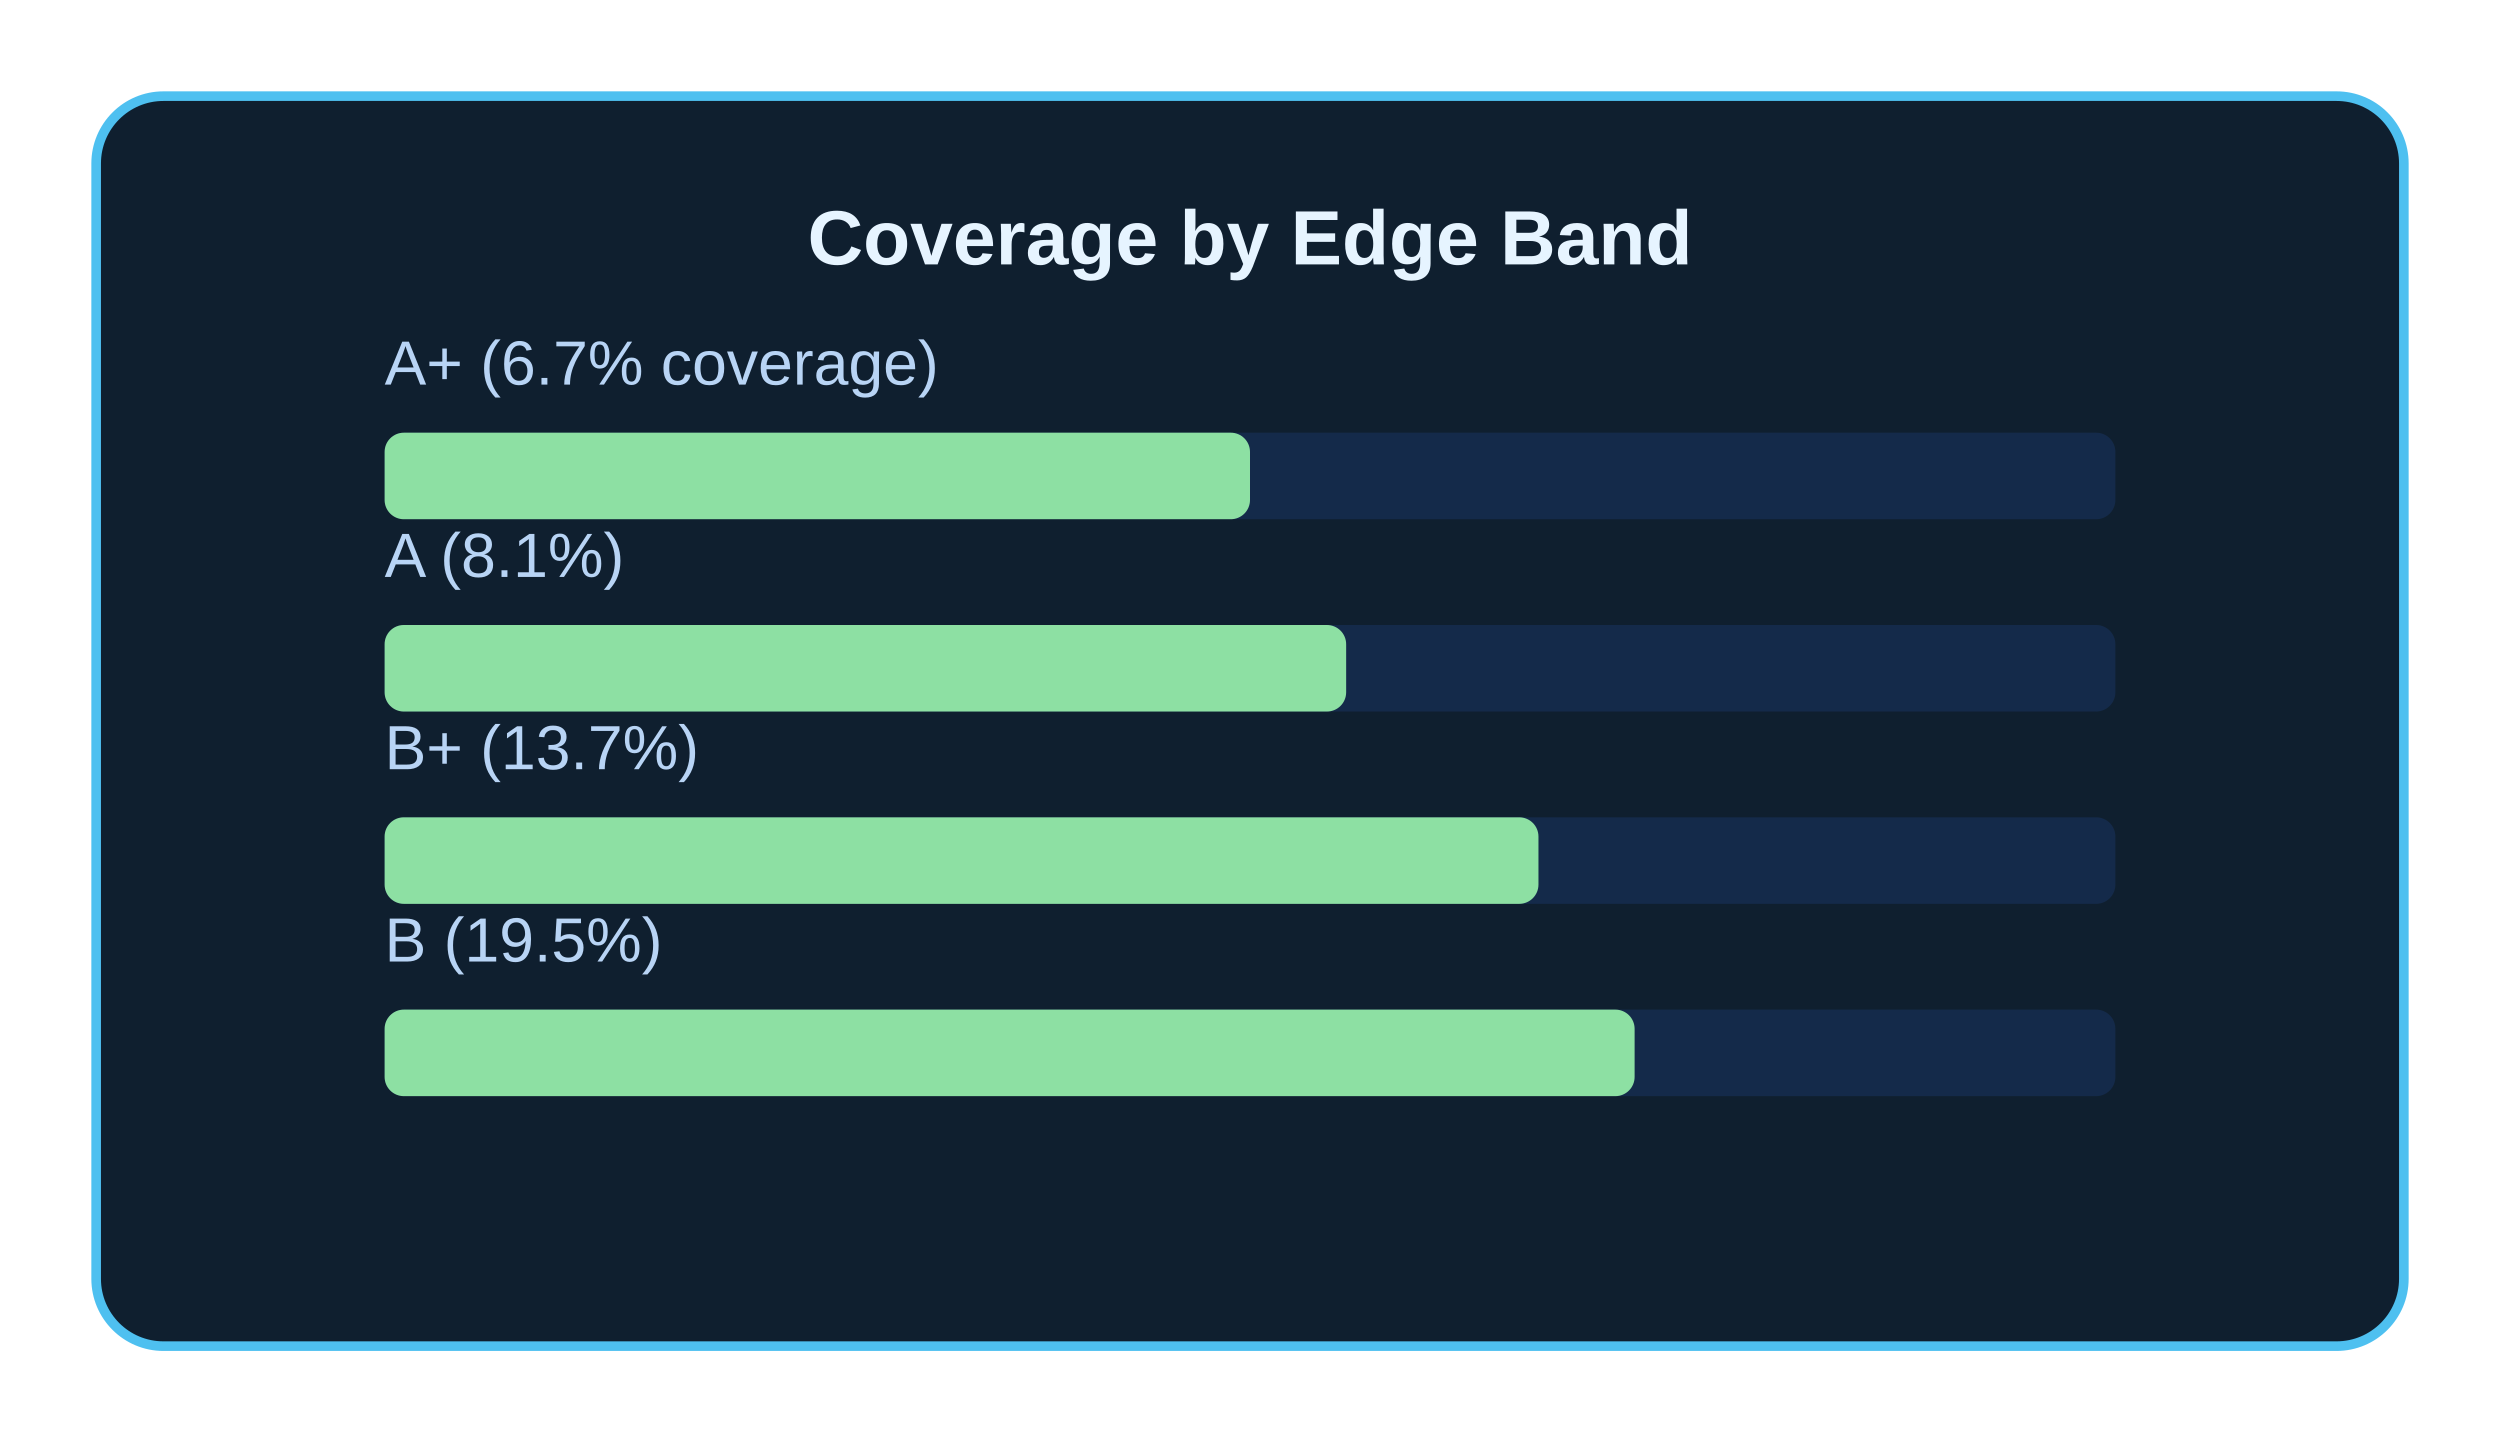
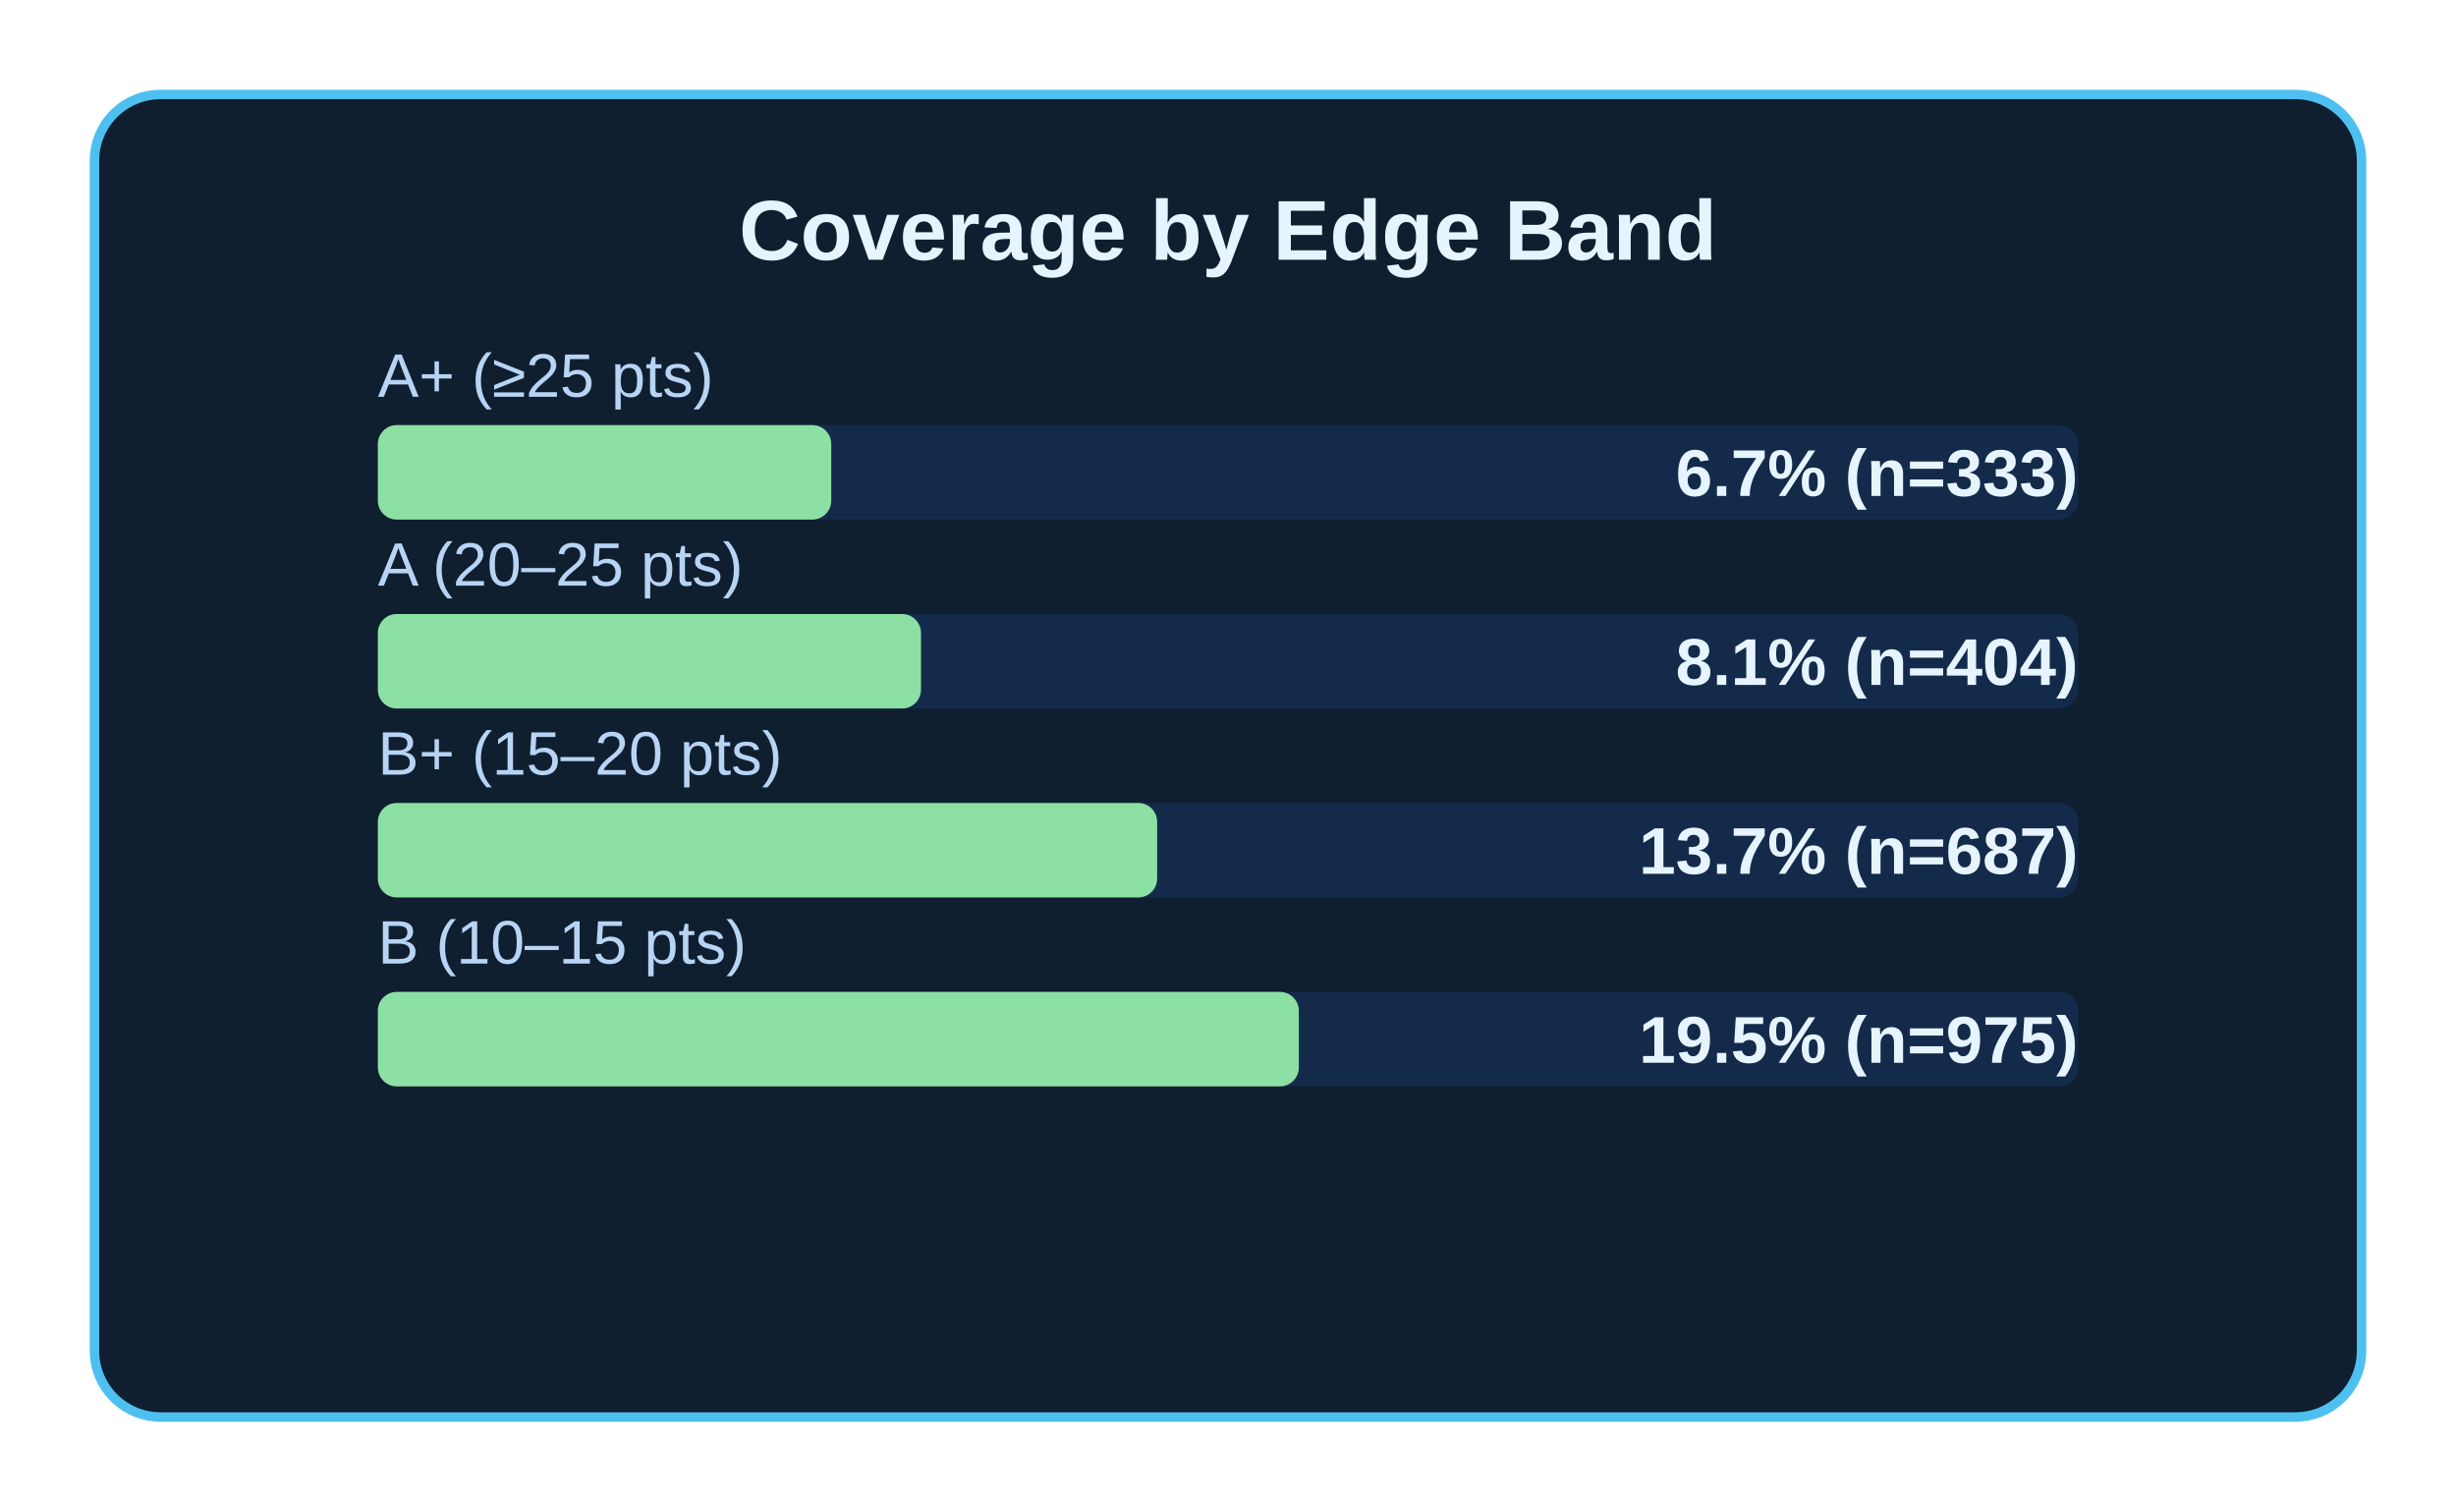
- <svg xmlns="http://www.w3.org/2000/svg" width="520" height="300" viewBox="0 0 520 300">
-   <style>.bg{fill:#0f1f2f;stroke:#4ec0f0;stroke-width:2;rx:14;ry:14;}.title{fill:#e6f4ff;font-family:'Helvetica Neue',Arial,sans-serif;font-size:16px;font-weight:700;}.barbg{fill:#142a4a;}.bar{fill:#8de0a3;}.label{fill:#b8d4f5;font-family:'Helvetica Neue',Arial,sans-serif;font-size:13px;}</style>
-   <rect class="bg" x="20" y="20" width="480" height="260" />
+ <svg xmlns="http://www.w3.org/2000/svg" width="520" height="320" viewBox="0 0 520 320">
+   <style>.bg{fill:#0f1f2f;stroke:#4ec0f0;stroke-width:2;rx:14;ry:14;}.title{fill:#e6f4ff;font-family:'Helvetica Neue',Arial,sans-serif;font-size:18px;font-weight:700;}.barbg{fill:#142a4a;}.bar{fill:#8de0a3;}.label{fill:#b8d4f5;font-family:'Helvetica Neue',Arial,sans-serif;font-size:13px;}.value{fill:#e6f4ff;font-family:'Helvetica Neue',Arial,sans-serif;font-size:14px;font-weight:700;}</style>
+   <rect class="bg" x="20" y="20" width="480" height="280" />
  <text class="title" x="260" y="55" text-anchor="middle">Coverage by Edge Band</text>
-   <rect class="barbg" x="80" y="90" width="360" height="18" rx="4" />
-   <rect class="bar" x="80" y="90" width="180" height="18" rx="4" />
-   <text class="label" x="80" y="80">A+ (6.7% coverage)</text>
-   <rect class="barbg" x="80" y="130" width="360" height="18" rx="4" />
-   <rect class="bar" x="80" y="130" width="200" height="18" rx="4" />
-   <text class="label" x="80" y="120">A (8.1%)</text>
-   <rect class="barbg" x="80" y="170" width="360" height="18" rx="4" />
-   <rect class="bar" x="80" y="170" width="240" height="18" rx="4" />
-   <text class="label" x="80" y="160">B+ (13.7%)</text>
-   <rect class="barbg" x="80" y="210" width="360" height="18" rx="4" />
-   <rect class="bar" x="80" y="210" width="260" height="18" rx="4" />
-   <text class="label" x="80" y="200">B (19.5%)</text>
+   <g transform="translate(80,90)">
+     <rect class="barbg" x="0" y="0" width="360" height="20" rx="4" />
+     <rect class="bar" x="0" y="0" width="96" height="20" rx="4" />
+     <text class="label" x="0" y="-6">A+ (≥25 pts)</text>
+     <text class="value" x="360" y="15" text-anchor="end">6.7% (n=333)</text>
+   </g>
+   <g transform="translate(80,130)">
+     <rect class="barbg" x="0" y="0" width="360" height="20" rx="4" />
+     <rect class="bar" x="0" y="0" width="115" height="20" rx="4" />
+     <text class="label" x="0" y="-6">A (20–25 pts)</text>
+     <text class="value" x="360" y="15" text-anchor="end">8.1% (n=404)</text>
+   </g>
+   <g transform="translate(80,170)">
+     <rect class="barbg" x="0" y="0" width="360" height="20" rx="4" />
+     <rect class="bar" x="0" y="0" width="165" height="20" rx="4" />
+     <text class="label" x="0" y="-6">B+ (15–20 pts)</text>
+     <text class="value" x="360" y="15" text-anchor="end">13.7% (n=687)</text>
+   </g>
+   <g transform="translate(80,210)">
+     <rect class="barbg" x="0" y="0" width="360" height="20" rx="4" />
+     <rect class="bar" x="0" y="0" width="195" height="20" rx="4" />
+     <text class="label" x="0" y="-6">B (10–15 pts)</text>
+     <text class="value" x="360" y="15" text-anchor="end">19.5% (n=975)</text>
+   </g>
</svg>
